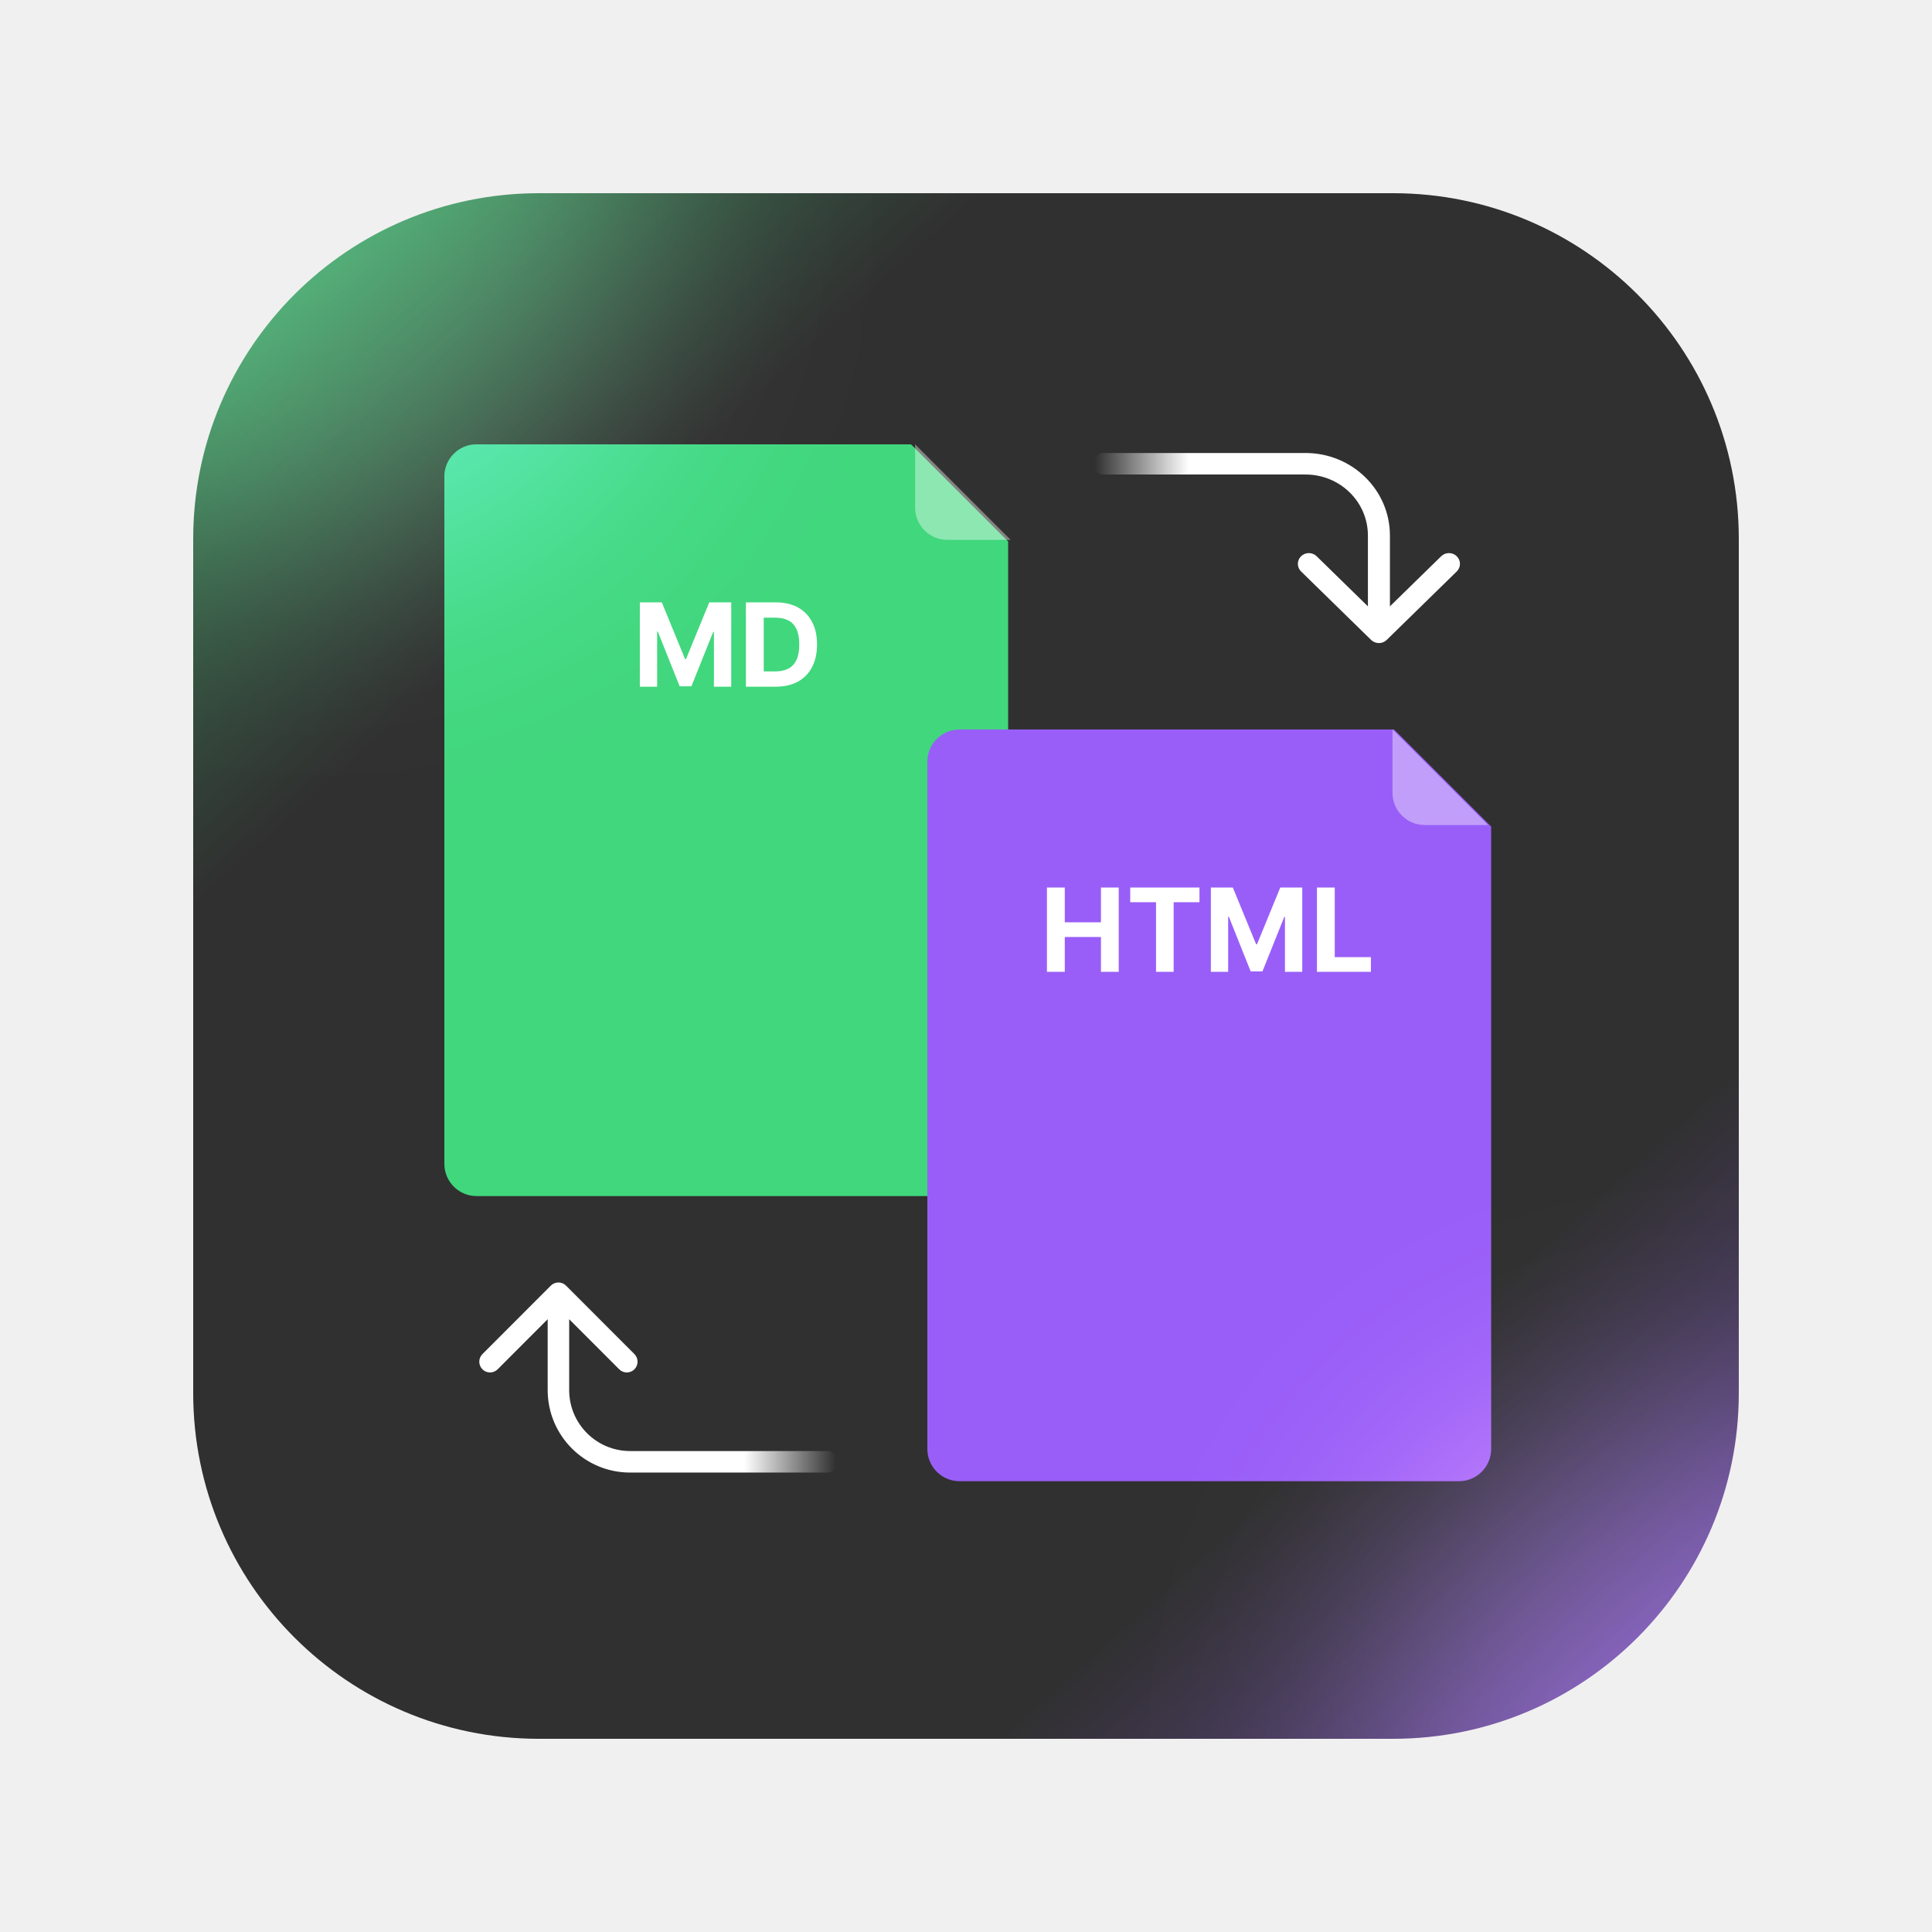
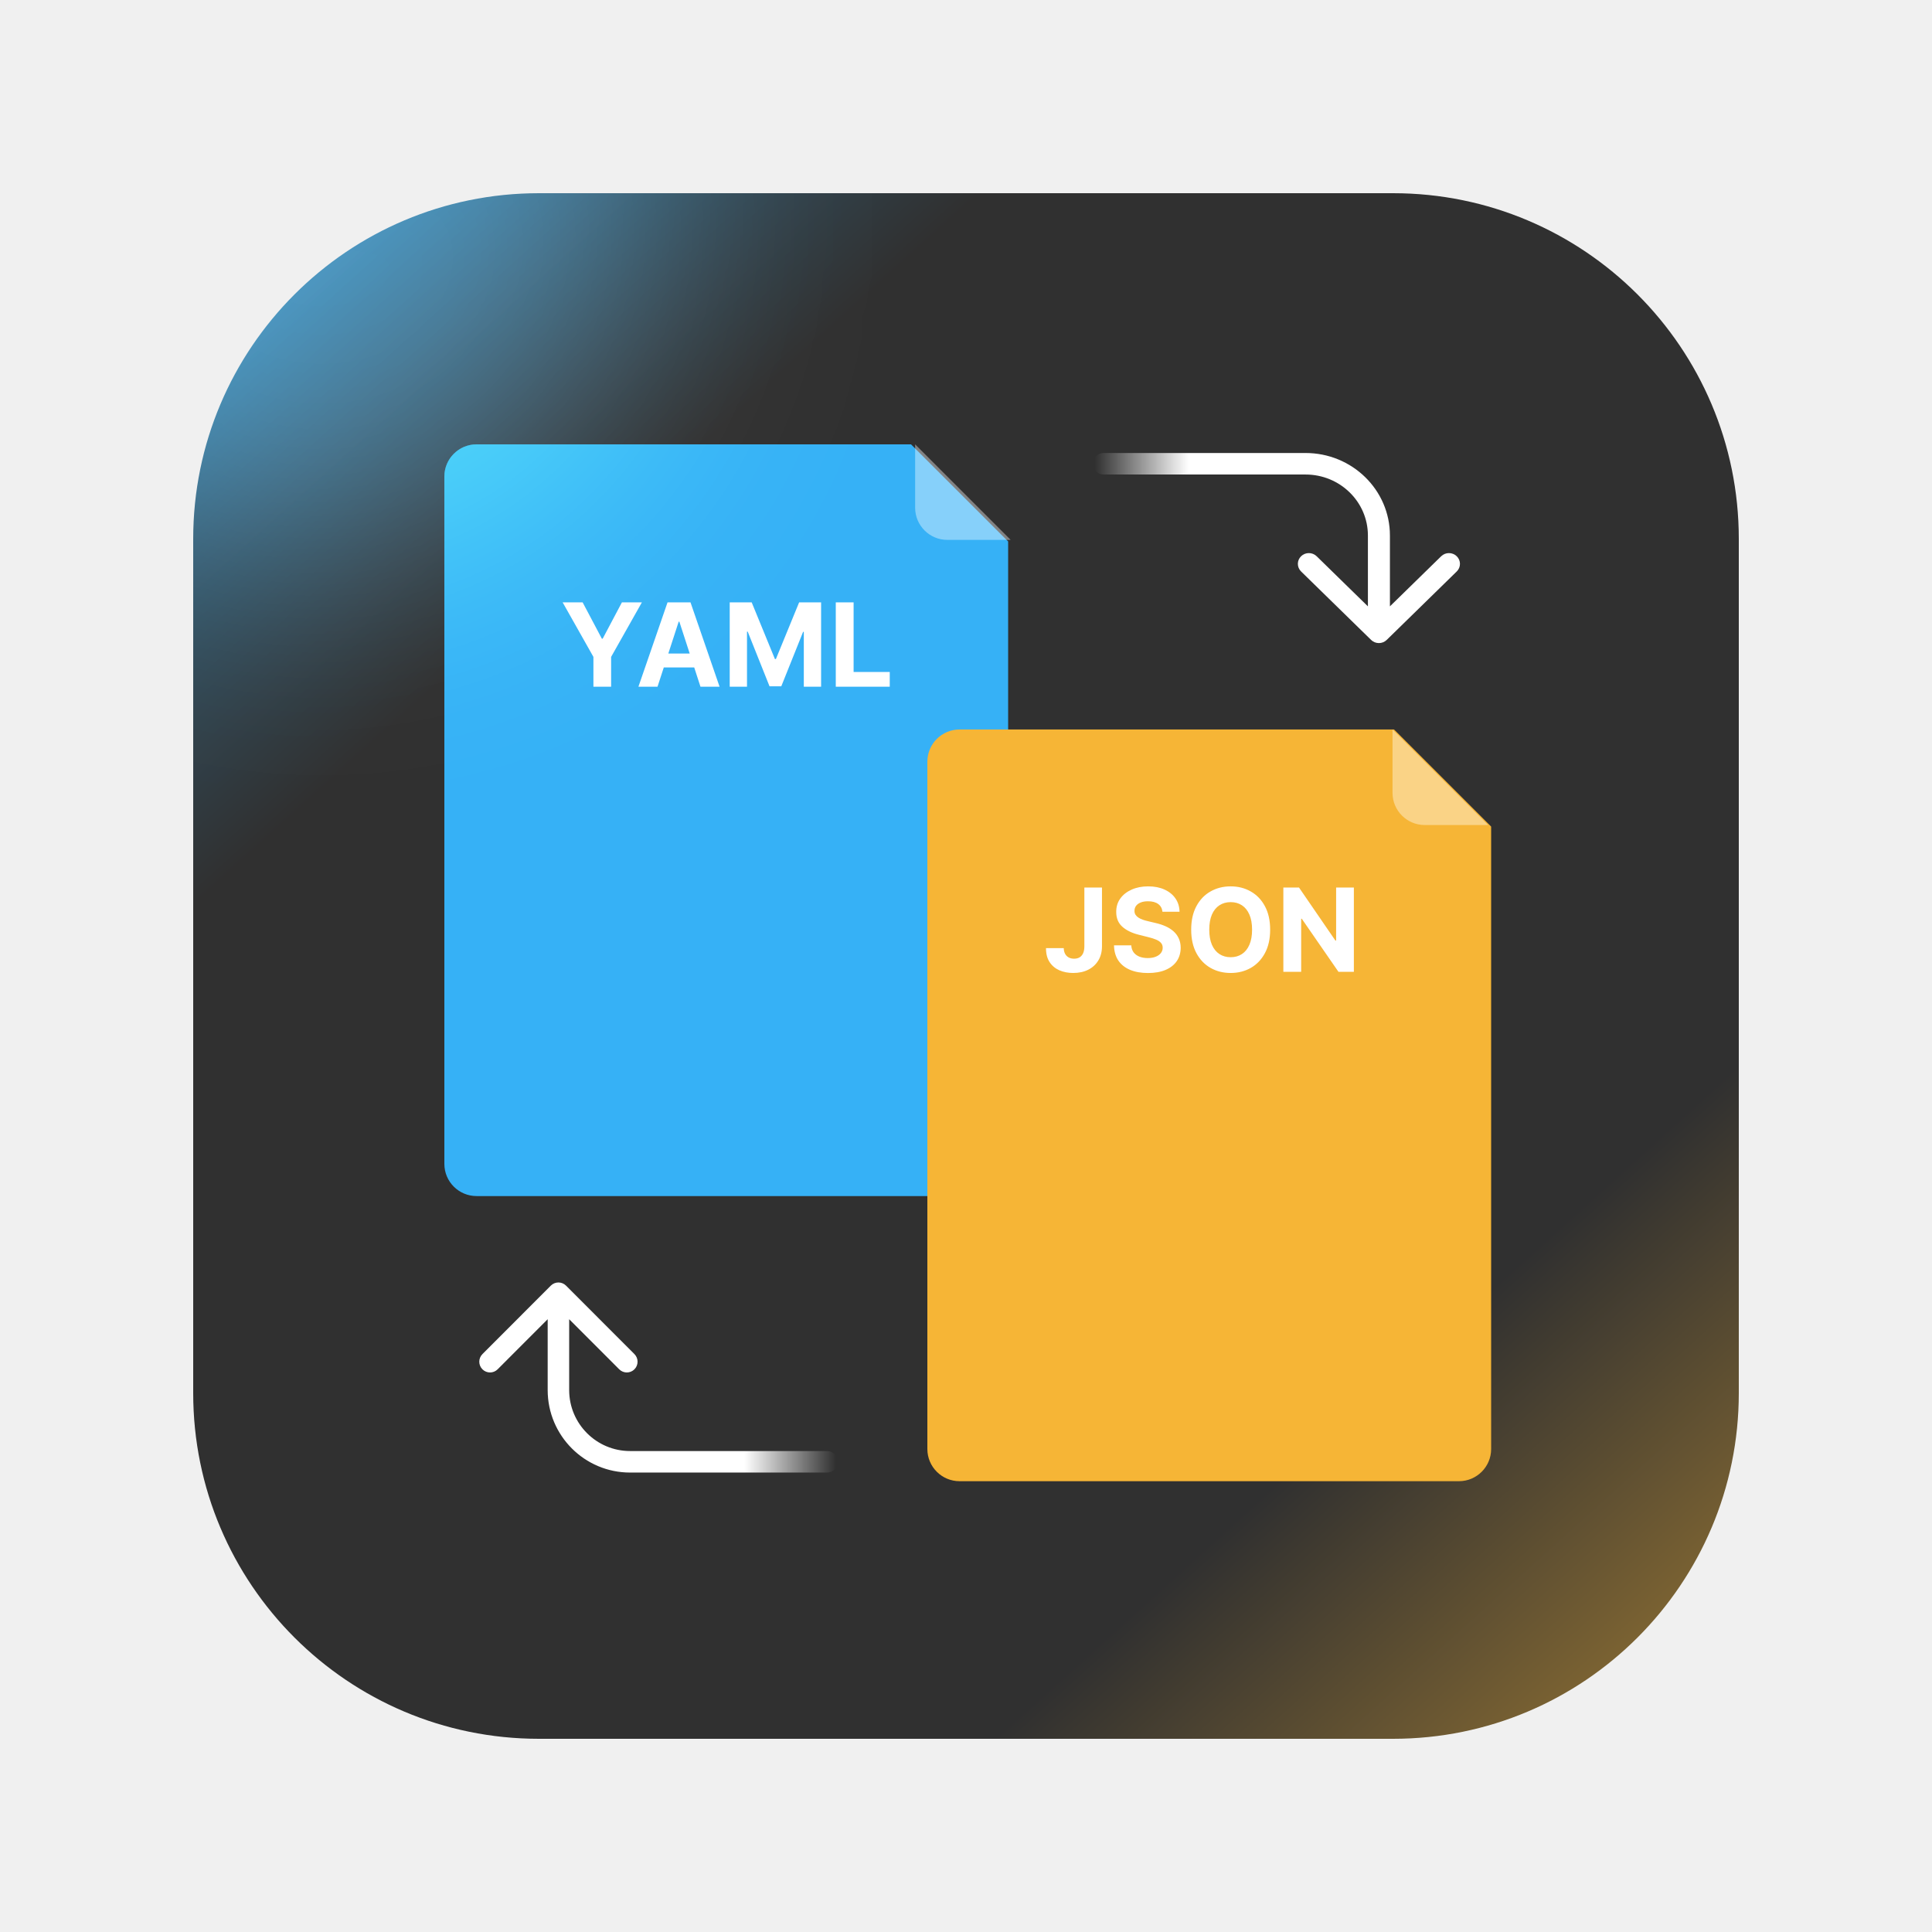
<svg xmlns="http://www.w3.org/2000/svg" width="300" height="300" viewBox="0 0 300 300" fill="none">
  <mask id="mask0_297_253" style="mask-type:alpha" maskUnits="userSpaceOnUse" x="30" y="30" width="240" height="240">
    <path d="M30 83.684C30 54.035 54.035 30 83.684 30H216.316C245.965 30 270 54.035 270 83.684V216.316C270 245.965 245.965 270 216.316 270H83.684C54.035 270 30 245.965 30 216.316V83.684Z" fill="#744FDE" />
  </mask>
  <g mask="url(#mask0_297_253)">
    <rect x="30" y="30" width="240" height="240" fill="#303030" />
    <rect x="30" y="30" width="240" height="240" fill="url(#paint0_linear_297_253)" fill-opacity="0.4" />
-     <path d="M69 74C69 71.239 71.239 69 74 69H141.467L156.544 84.077V180.725C156.544 183.486 154.305 185.725 151.544 185.725H74C71.239 185.725 69 183.486 69 180.725V74Z" fill="#41D77D" />
+     <path d="M69 74C69 71.239 71.239 69 74 69H141.467L156.544 84.077V180.725C156.544 183.486 154.305 185.725 151.544 185.725H74C71.239 185.725 69 183.486 69 180.725V74Z" fill="#36B1F6" />
    <path opacity="0.4" d="M142.102 69L156.935 83.834H147.102C144.34 83.834 142.102 81.595 142.102 78.834V69Z" fill="white" />
    <g filter="url(#filter0_b_297_253)">
-       <path d="M144 118.275C144 115.514 146.239 113.275 149 113.275H216.467L231.544 128.352V225C231.544 227.761 229.305 230 226.544 230H149C146.239 230 144 227.761 144 225V118.275Z" fill="#995EF8" />
+       <path d="M144 118.275C144 115.514 146.239 113.275 149 113.275H216.467L231.544 128.352V225C231.544 227.761 229.305 230 226.544 230H149C146.239 230 144 227.761 144 225V118.275Z" fill="#F6B536" />
    </g>
    <path opacity="0.4" d="M216.229 113.275L231.062 128.109H221.229C218.467 128.109 216.229 125.87 216.229 123.109V113.275Z" fill="white" />
    <path fill-rule="evenodd" clip-rule="evenodd" d="M169.681 72.012C169.681 71.09 170.446 70.342 171.39 70.342H202.723C209.959 70.342 215.826 76.076 215.826 83.151V94.154L223.785 86.374C224.452 85.721 225.534 85.721 226.202 86.374C226.869 87.026 226.869 88.084 226.202 88.736L215.325 99.369C214.658 100.021 213.576 100.021 212.908 99.369L202.032 88.736C201.364 88.084 201.364 87.026 202.032 86.374C202.699 85.721 203.781 85.721 204.449 86.374L212.408 94.154V83.151C212.408 77.922 208.072 73.683 202.723 73.683H171.39C170.446 73.683 169.681 72.935 169.681 72.012Z" fill="url(#paint1_linear_297_253)" />
    <path fill-rule="evenodd" clip-rule="evenodd" d="M130.102 226.988C130.102 227.91 129.355 228.658 128.433 228.658L97.838 228.658C90.772 228.658 85.043 222.923 85.043 215.849L85.043 204.846L77.272 212.626C76.62 213.279 75.563 213.279 74.912 212.626C74.26 211.974 74.26 210.916 74.912 210.264L85.532 199.631C86.184 198.979 87.24 198.979 87.892 199.631L98.513 210.264C99.164 210.916 99.164 211.974 98.513 212.626C97.861 213.279 96.804 213.279 96.153 212.626L88.381 204.846L88.381 215.849C88.381 221.078 92.615 225.317 97.838 225.317L128.433 225.317C129.355 225.317 130.102 226.065 130.102 226.988Z" fill="url(#paint2_linear_297_253)" />
-     <path d="M99.355 93.538H102.768L106.373 102.334H106.526L110.132 93.538H113.545V106.629H110.86V98.109H110.752L107.364 106.565H105.536L102.148 98.077H102.039V106.629H99.355V93.538ZM120.466 106.629H115.825V93.538H120.504C121.821 93.538 122.955 93.8 123.905 94.325C124.855 94.844 125.586 95.592 126.097 96.568C126.613 97.544 126.871 98.712 126.871 100.071C126.871 101.435 126.613 102.606 126.097 103.587C125.586 104.567 124.851 105.319 123.892 105.843C122.938 106.367 121.795 106.629 120.466 106.629ZM118.593 104.258H120.351C121.169 104.258 121.857 104.113 122.415 103.823C122.978 103.529 123.4 103.075 123.681 102.462C123.967 101.844 124.109 101.047 124.109 100.071C124.109 99.104 123.967 98.313 123.681 97.7C123.4 97.086 122.98 96.634 122.422 96.344C121.864 96.055 121.175 95.91 120.357 95.91H118.593V104.258Z" fill="white" />
-     <path d="M162.569 150.904V137.813H165.337V143.215H170.956V137.813H173.717V150.904H170.956V145.497H165.337V150.904H162.569ZM175.501 140.095V137.813H186.252V140.095H182.244V150.904H179.508V140.095H175.501ZM188.023 137.813H191.436L195.041 146.609H195.194L198.8 137.813H202.213V150.904H199.528V142.384H199.42L196.032 150.84H194.204L190.816 142.352H190.707V150.904H188.023V137.813ZM204.493 150.904V137.813H207.261V148.622H212.873V150.904H204.493Z" fill="white" />
+     <path d="M87.371 93.538H90.471L93.456 99.176H93.584L96.569 93.538H99.669L94.894 102.001V106.629H92.146V102.001L87.371 93.538ZM102.101 106.629H99.135L103.654 93.538H107.221L111.734 106.629H108.768L105.489 96.53H105.387L102.101 106.629ZM101.916 101.484H108.922V103.644H101.916V101.484ZM113.31 93.538H116.723L120.328 102.334H120.482L124.087 93.538H127.5V106.629H124.815V98.109H124.707L121.319 106.565H119.491L116.103 98.077H115.994V106.629H113.31V93.538ZM129.78 106.629V93.538H132.548V104.347H138.16V106.629H129.78Z" fill="white" />
+     <path d="M168.379 137.813H171.115V146.941C171.115 147.785 170.925 148.518 170.546 149.14C170.171 149.762 169.649 150.242 168.98 150.578C168.311 150.915 167.533 151.083 166.647 151.083C165.859 151.083 165.143 150.945 164.499 150.668C163.86 150.386 163.353 149.96 162.978 149.389C162.603 148.814 162.418 148.092 162.422 147.222H165.177C165.185 147.568 165.256 147.864 165.388 148.111C165.524 148.354 165.71 148.541 165.944 148.673C166.183 148.801 166.464 148.865 166.788 148.865C167.129 148.865 167.416 148.793 167.651 148.648C167.889 148.499 168.07 148.281 168.194 147.996C168.317 147.71 168.379 147.359 168.379 146.941V137.813ZM180.505 141.578C180.454 141.063 180.234 140.662 179.847 140.376C179.459 140.091 178.933 139.948 178.268 139.948C177.816 139.948 177.435 140.012 177.124 140.14C176.813 140.264 176.574 140.436 176.408 140.658C176.246 140.879 176.165 141.131 176.165 141.412C176.156 141.646 176.205 141.851 176.312 142.026C176.423 142.2 176.574 142.352 176.766 142.479C176.957 142.603 177.179 142.712 177.43 142.805C177.682 142.895 177.95 142.972 178.236 143.036L179.412 143.317C179.983 143.445 180.507 143.615 180.984 143.828C181.462 144.041 181.875 144.303 182.224 144.614C182.574 144.925 182.844 145.292 183.036 145.714C183.232 146.136 183.332 146.619 183.337 147.165C183.332 147.966 183.128 148.661 182.723 149.249C182.322 149.832 181.743 150.286 180.984 150.61C180.23 150.93 179.32 151.09 178.255 151.09C177.198 151.09 176.278 150.928 175.494 150.604C174.714 150.28 174.104 149.8 173.665 149.166C173.231 148.526 173.003 147.736 172.982 146.794H175.66C175.69 147.233 175.815 147.599 176.037 147.894C176.263 148.183 176.563 148.403 176.938 148.552C177.317 148.697 177.746 148.769 178.223 148.769C178.692 148.769 179.099 148.701 179.444 148.565C179.793 148.428 180.064 148.239 180.256 147.996C180.447 147.753 180.543 147.474 180.543 147.158C180.543 146.864 180.456 146.617 180.281 146.417C180.111 146.217 179.859 146.046 179.527 145.906C179.199 145.765 178.796 145.637 178.319 145.522L176.893 145.164C175.79 144.896 174.918 144.476 174.279 143.905C173.64 143.334 173.322 142.565 173.327 141.597C173.322 140.805 173.533 140.112 173.96 139.52C174.39 138.928 174.98 138.465 175.73 138.133C176.48 137.8 177.332 137.634 178.287 137.634C179.259 137.634 180.107 137.8 180.831 138.133C181.56 138.465 182.126 138.928 182.531 139.52C182.936 140.112 183.145 140.798 183.158 141.578H180.505ZM197.228 144.359C197.228 145.786 196.958 147.001 196.416 148.002C195.879 149.004 195.146 149.769 194.218 150.297C193.293 150.821 192.253 151.083 191.098 151.083C189.935 151.083 188.891 150.819 187.966 150.291C187.041 149.762 186.311 148.997 185.774 147.996C185.237 146.994 184.968 145.782 184.968 144.359C184.968 142.931 185.237 141.717 185.774 140.715C186.311 139.714 187.041 138.951 187.966 138.427C188.891 137.898 189.935 137.634 191.098 137.634C192.253 137.634 193.293 137.898 194.218 138.427C195.146 138.951 195.879 139.714 196.416 140.715C196.958 141.717 197.228 142.931 197.228 144.359ZM194.422 144.359C194.422 143.434 194.284 142.654 194.007 142.019C193.734 141.384 193.348 140.903 192.85 140.575C192.351 140.247 191.767 140.082 191.098 140.082C190.429 140.082 189.845 140.247 189.347 140.575C188.848 140.903 188.46 141.384 188.183 142.019C187.911 142.654 187.774 143.434 187.774 144.359C187.774 145.283 187.911 146.063 188.183 146.698C188.46 147.333 188.848 147.815 189.347 148.143C189.845 148.471 190.429 148.635 191.098 148.635C191.767 148.635 192.351 148.471 192.85 148.143C193.348 147.815 193.734 147.333 194.007 146.698C194.284 146.063 194.422 145.283 194.422 144.359ZM210.228 137.813V150.904H207.837L202.142 142.665H202.046V150.904H199.278V137.813H201.707L207.358 146.046H207.473V137.813H210.228Z" fill="white" />
    <g style="mix-blend-mode:overlay" filter="url(#filter1_f_297_253)">
      <circle cx="50" cy="35" r="55" fill="white" fill-opacity="0.5" />
-     </g>
-     <g style="mix-blend-mode:overlay" filter="url(#filter2_f_297_253)">
-       <circle cx="264" cy="270" r="55" fill="white" fill-opacity="0.5" />
    </g>
  </g>
  <defs>
    <filter id="filter0_b_297_253" x="138" y="107.275" width="99.544" height="128.725" filterUnits="userSpaceOnUse" color-interpolation-filters="sRGB">
      <feFlood flood-opacity="0" result="BackgroundImageFix" />
      <feGaussianBlur in="BackgroundImageFix" stdDeviation="3" />
      <feComposite in2="SourceAlpha" operator="in" result="effect1_backgroundBlur_297_253" />
      <feBlend mode="normal" in="SourceGraphic" in2="effect1_backgroundBlur_297_253" result="shape" />
    </filter>
    <filter id="filter1_f_297_253" x="-39" y="-54" width="178" height="178" filterUnits="userSpaceOnUse" color-interpolation-filters="sRGB">
      <feFlood flood-opacity="0" result="BackgroundImageFix" />
      <feBlend mode="normal" in="SourceGraphic" in2="BackgroundImageFix" result="shape" />
      <feGaussianBlur stdDeviation="17" result="effect1_foregroundBlur_297_253" />
    </filter>
-     <filter id="filter2_f_297_253" x="175" y="181" width="178" height="178" filterUnits="userSpaceOnUse" color-interpolation-filters="sRGB">
-       <feFlood flood-opacity="0" result="BackgroundImageFix" />
-       <feBlend mode="normal" in="SourceGraphic" in2="BackgroundImageFix" result="shape" />
-       <feGaussianBlur stdDeviation="17" result="effect1_foregroundBlur_297_253" />
-     </filter>
    <linearGradient id="paint0_linear_297_253" x1="55.5" y1="37.5" x2="255.5" y2="258.5" gradientUnits="userSpaceOnUse">
-       <stop stop-color="#41D77D" />
+       <stop stop-color="#36B1F6" />
      <stop offset="0.2" stop-color="#2F2F2F" />
      <stop offset="0.8" stop-color="#2F2F2F" />
-       <stop offset="1" stop-color="#995EF8" />
+       <stop offset="1" stop-color="#F6B536" />
    </linearGradient>
    <linearGradient id="paint1_linear_297_253" x1="198.192" y1="70.342" x2="169.858" y2="70.342" gradientUnits="userSpaceOnUse">
      <stop offset="0.48" stop-color="white" />
      <stop offset="0.995" stop-color="white" stop-opacity="0" />
    </linearGradient>
    <linearGradient id="paint2_linear_297_253" x1="102.263" y1="228.658" x2="129.93" y2="228.658" gradientUnits="userSpaceOnUse">
      <stop offset="0.48" stop-color="white" />
      <stop offset="0.995" stop-color="white" stop-opacity="0" />
    </linearGradient>
  </defs>
</svg>
